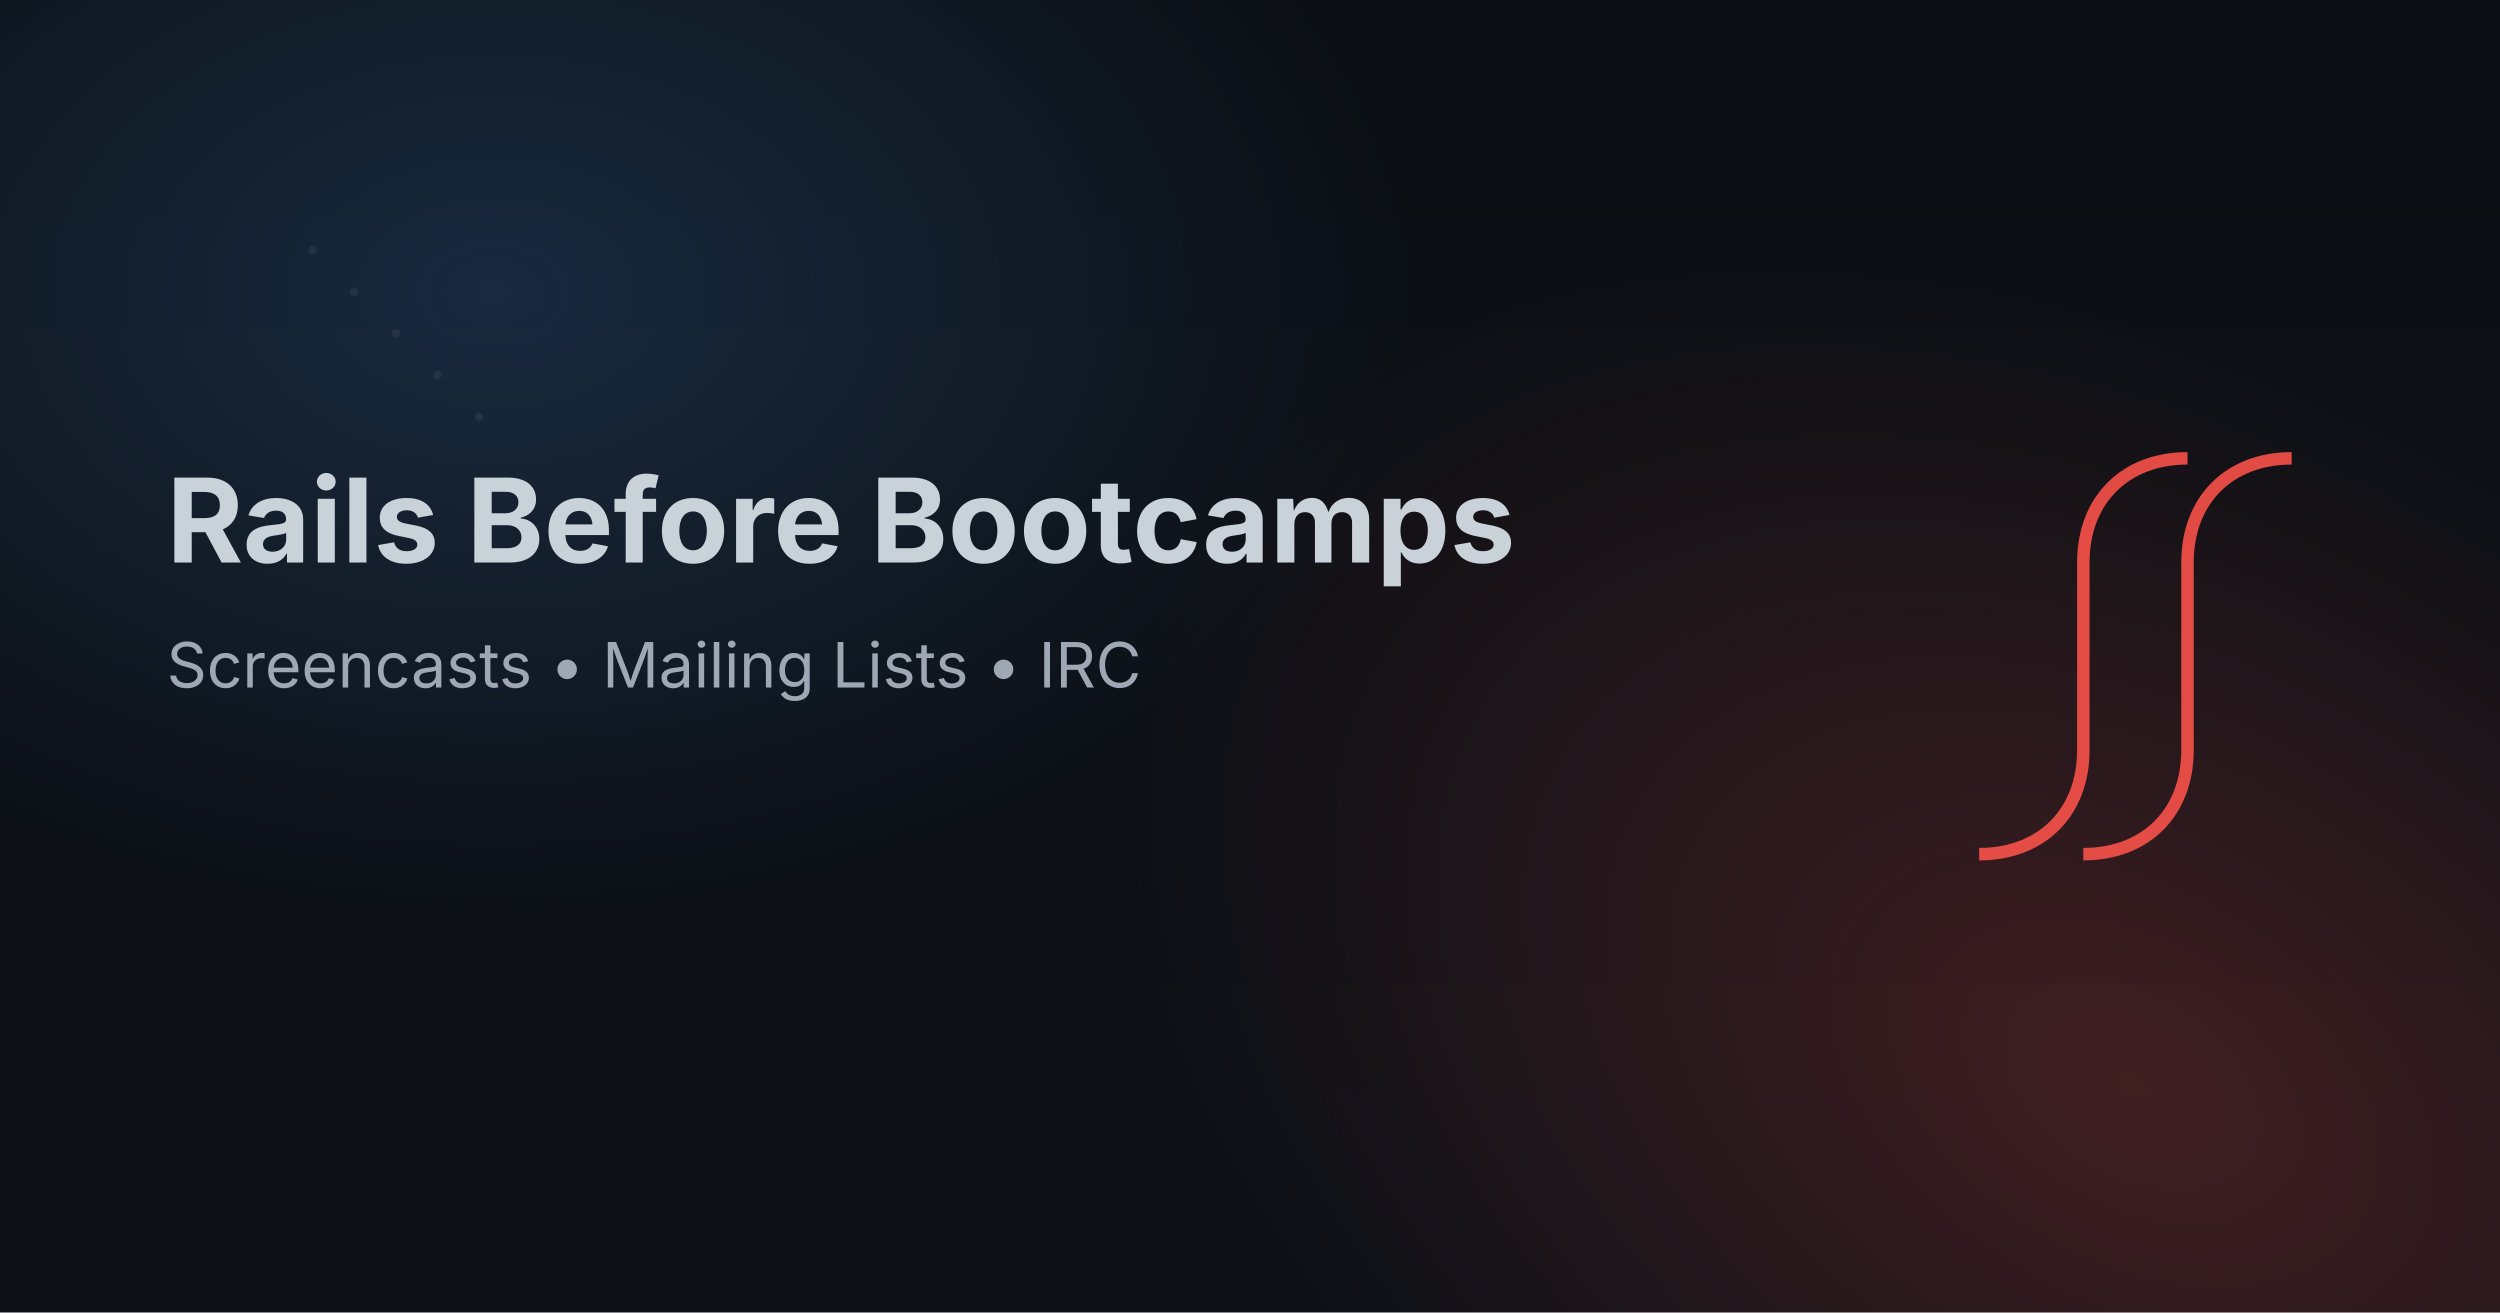
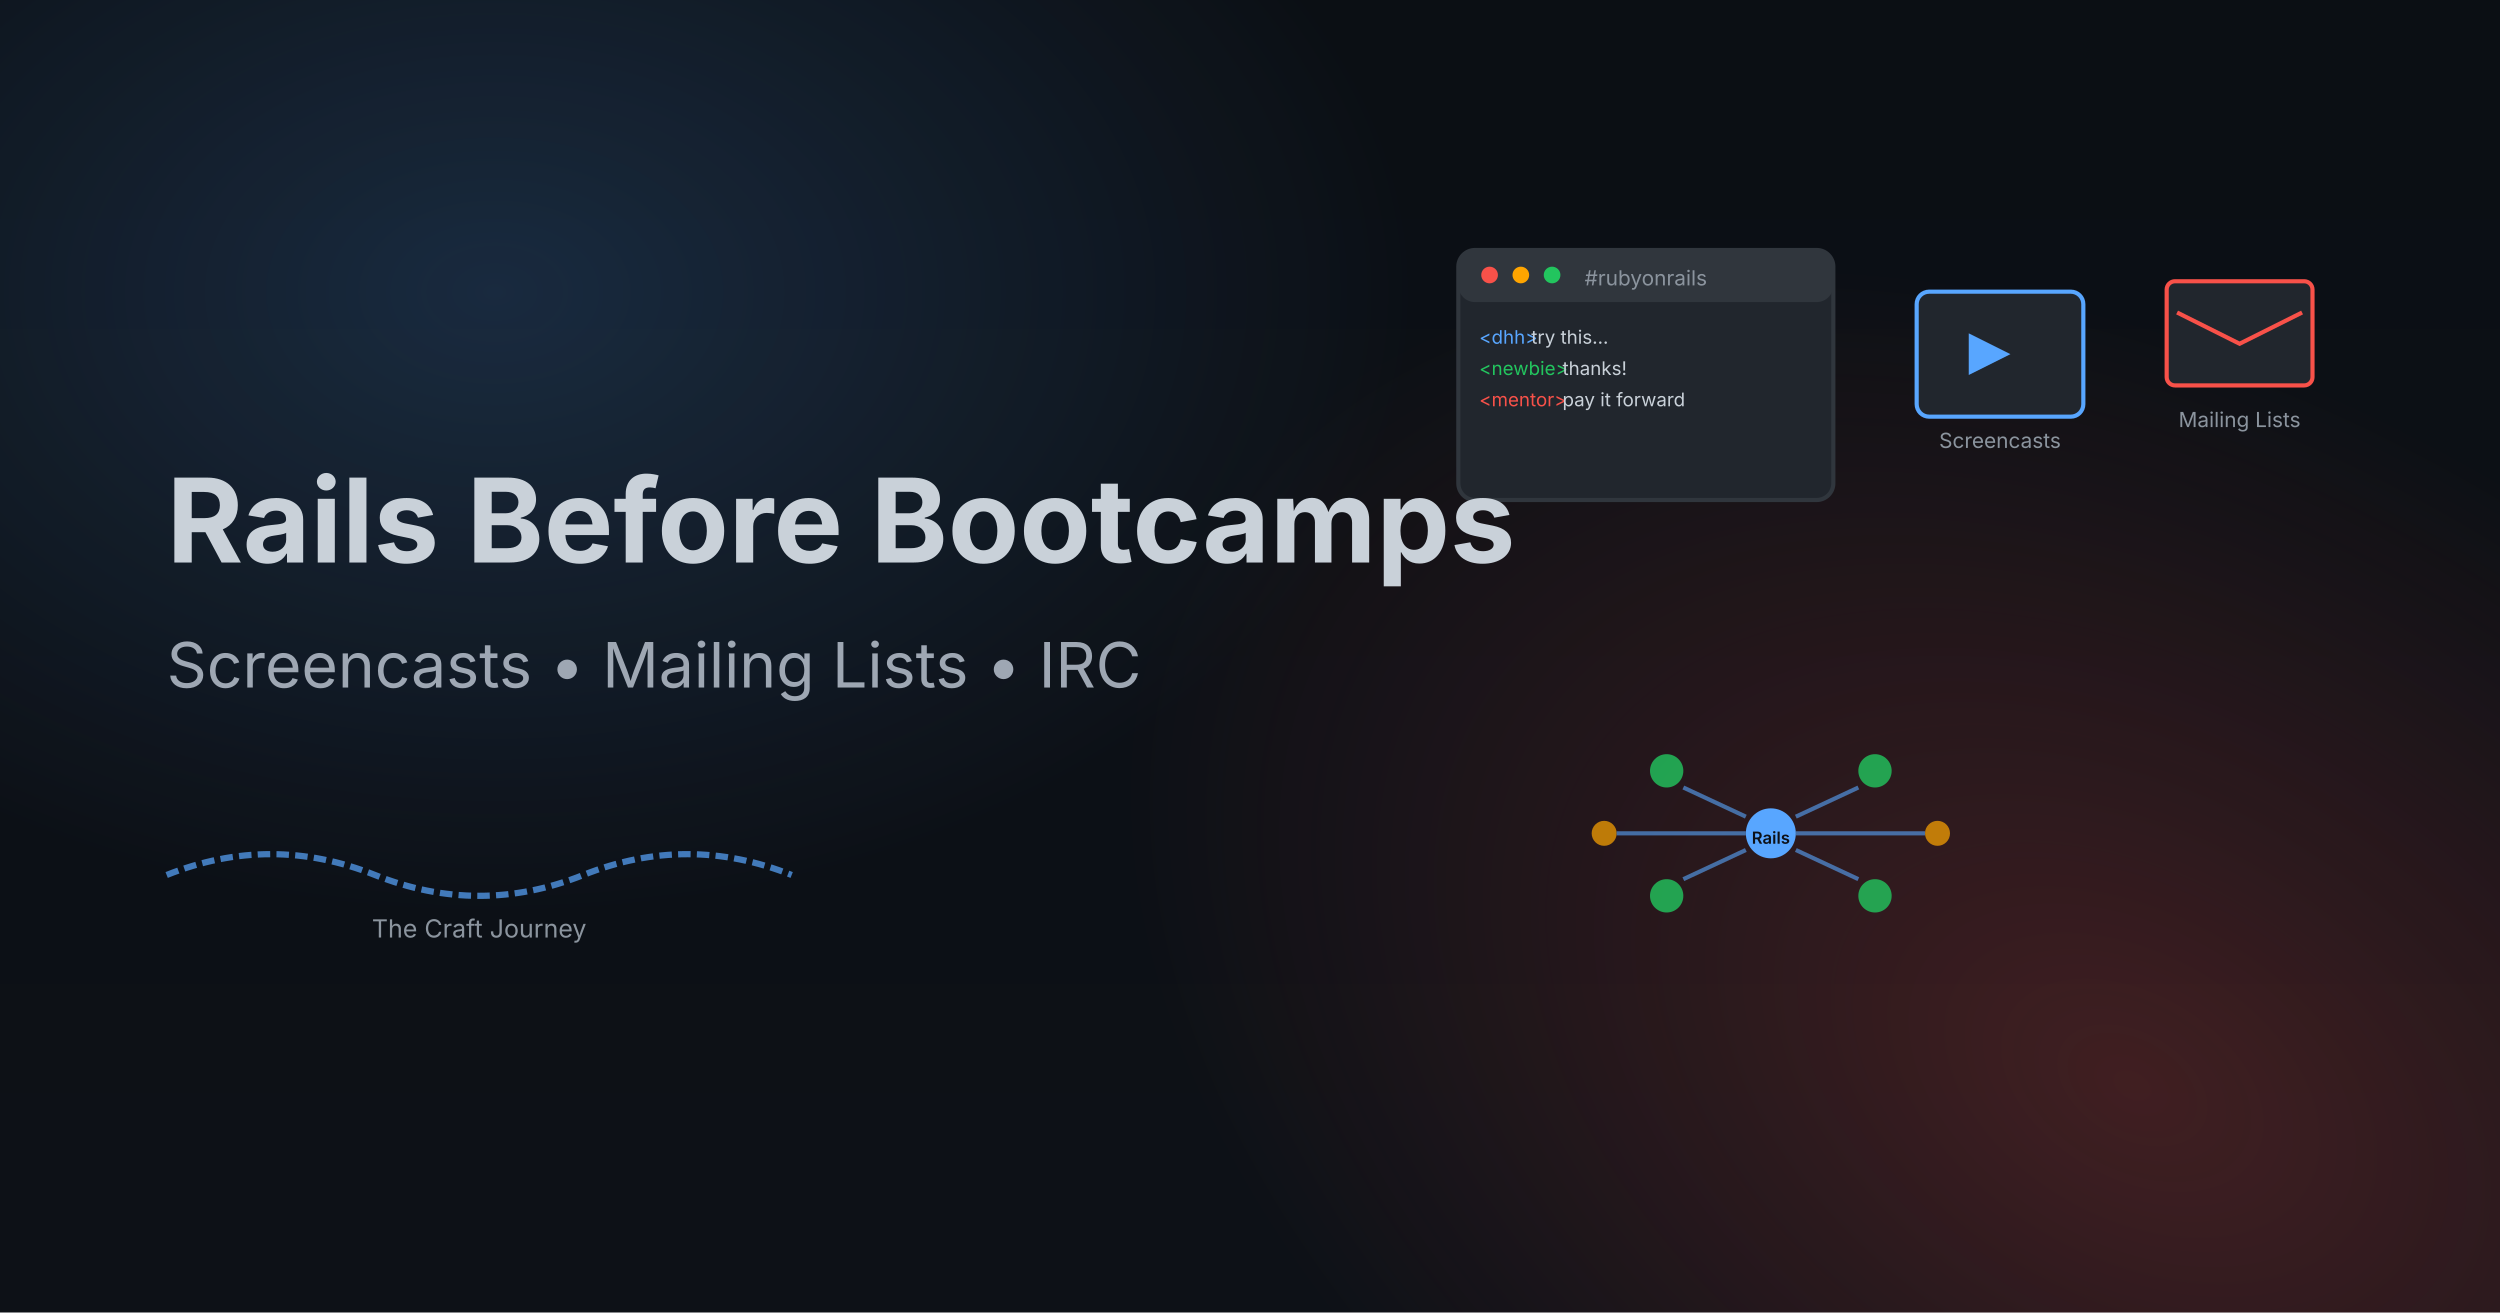
<svg xmlns="http://www.w3.org/2000/svg" width="1200" height="630" viewBox="0 0 1200 630" fill="none">
  <defs>
    <linearGradient id="bg2" x1="0" y1="0" x2="0" y2="1">
      <stop offset="0%" stop-color="#0b0f14" />
      <stop offset="100%" stop-color="#0d1117" />
    </linearGradient>
    <radialGradient id="glowR" cx="0" cy="0" r="1" gradientUnits="userSpaceOnUse" gradientTransform="translate(1020 520) rotate(30) scale(520 340)">
      <stop offset="0" stop-color="#f85149" stop-opacity="0.22" />
      <stop offset="1" stop-color="#f85149" stop-opacity="0" />
    </radialGradient>
    <radialGradient id="glowB" cx="0" cy="0" r="1" gradientUnits="userSpaceOnUse" gradientTransform="translate(240 140) rotate(0) scale(440 300)">
      <stop offset="0" stop-color="#58a6ff" stop-opacity="0.18" />
      <stop offset="1" stop-color="#58a6ff" stop-opacity="0" />
    </radialGradient>
  </defs>
  <rect width="1200" height="630" fill="url(#bg2)" />
  <rect width="1200" height="630" fill="url(#glowR)" />
  <rect width="1200" height="630" fill="url(#glowB)" />
-   <g opacity="0.12" fill="#8b949e">
-     <circle cx="150" cy="120" r="2" />
-     <circle cx="170" cy="140" r="2" />
-     <circle cx="190" cy="160" r="2" />
-     <circle cx="210" cy="180" r="2" />
-     <circle cx="230" cy="200" r="2" />
+   <g transform="translate(700, 120)">
+     <g transform="translate(0, 0)">
+       <rect x="0" y="0" width="180" height="120" rx="8" fill="#21262d" stroke="#30363d" stroke-width="2" />
+       <rect x="0" y="0" width="180" height="25" rx="8" fill="#30363d" />
+       <circle cx="15" cy="12" r="4" fill="#f85149" />
+       <circle cx="30" cy="12" r="4" fill="#ffa500" />
+       <circle cx="45" cy="12" r="4" fill="#22c55e" />
+       <text x="90" y="17" font-family="Inter" font-size="10" fill="#8b949e" text-anchor="middle">#rubyonrails</text>
+       <text x="10" y="45" font-family="Inter" font-size="9" fill="#58a6ff">&lt;dhh&gt;</text>
+       <text x="35" y="45" font-family="Inter" font-size="9" fill="#c9d1d9">try this...</text>
+       <text x="10" y="60" font-family="Inter" font-size="9" fill="#22c55e">&lt;newbie&gt;</text>
+       <text x="50" y="60" font-family="Inter" font-size="9" fill="#c9d1d9">thanks!</text>
+       <text x="10" y="75" font-family="Inter" font-size="9" fill="#f85149">&lt;mentor&gt;</text>
+       <text x="50" y="75" font-family="Inter" font-size="9" fill="#c9d1d9">pay it forward</text>
+     </g>
+     <g transform="translate(220, 20)">
+       <rect x="0" y="0" width="80" height="60" rx="6" fill="#21262d" stroke="#58a6ff" stroke-width="2" />
+       <polygon points="25,20 25,40 45,30" fill="#58a6ff" />
+       <text x="40" y="75" font-family="Inter" font-size="10" fill="#8b949e" text-anchor="middle">Screencasts</text>
+     </g>
+     <g transform="translate(340, 15)">
+       <rect x="0" y="0" width="70" height="50" rx="4" fill="#21262d" stroke="#f85149" stroke-width="2" />
+       <path d="M 5 15 L 35 30 L 65 15" stroke="#f85149" stroke-width="2" fill="none" />
+       <text x="35" y="70" font-family="Inter" font-size="10" fill="#8b949e" text-anchor="middle">Mailing Lists</text>
+     </g>
+   </g>
+   <g transform="translate(750, 350)">
+     <circle cx="100" cy="50" r="12" fill="#58a6ff" />
+     <text x="100" y="55" font-family="Inter" font-size="8" fill="#0d1117" text-anchor="middle" font-weight="600">Rails</text>
+     <circle cx="50" cy="20" r="8" fill="#22c55e" opacity="0.8" />
+     <circle cx="150" cy="20" r="8" fill="#22c55e" opacity="0.8" />
+     <circle cx="50" cy="80" r="8" fill="#22c55e" opacity="0.8" />
+     <circle cx="150" cy="80" r="8" fill="#22c55e" opacity="0.8" />
+     <circle cx="20" cy="50" r="6" fill="#ffa500" opacity="0.7" />
+     <circle cx="180" cy="50" r="6" fill="#ffa500" opacity="0.7" />
+     <path d="M 88 42 L 58 28" stroke="#58a6ff" stroke-width="2" opacity="0.6" />
+     <path d="M 112 42 L 142 28" stroke="#58a6ff" stroke-width="2" opacity="0.6" />
+     <path d="M 88 58 L 58 72" stroke="#58a6ff" stroke-width="2" opacity="0.6" />
+     <path d="M 112 58 L 142 72" stroke="#58a6ff" stroke-width="2" opacity="0.6" />
+     <path d="M 88 50 L 26 50" stroke="#58a6ff" stroke-width="2" opacity="0.6" />
+     <path d="M 112 50 L 174 50" stroke="#58a6ff" stroke-width="2" opacity="0.6" />
  </g>
  <g font-family="Inter, -apple-system, Segoe UI, Roboto, Helvetica, Arial, sans-serif" fill="#c9d1d9">
    <text x="80" y="270" font-size="56" font-weight="700">Rails Before Bootcamps</text>
    <text x="80" y="330" font-size="30" fill="#9ea7b3">Screencasts • Mailing Lists • IRC</text>
  </g>
-   <g stroke="#f85149" stroke-width="6" opacity="0.9">
-     <path d="M1100 220c-30 0-50 20-50 50v90c0 30-20 50-50 50" fill="none" />
-     <path d="M950 410c30 0 50-20 50-50v-90c0-30 20-50 50-50" fill="none" />
+   <g transform="translate(80, 400)">
+     <path d="M 0 20 Q 50 0 100 20 Q 150 40 200 20 Q 250 0 300 20" stroke="#58a6ff" stroke-width="3" fill="none" opacity="0.7" stroke-dasharray="6,3" />
+     <text x="150" y="50" font-family="Inter" font-size="12" fill="#8b949e" text-anchor="middle">The Craft Journey</text>
  </g>
</svg>
